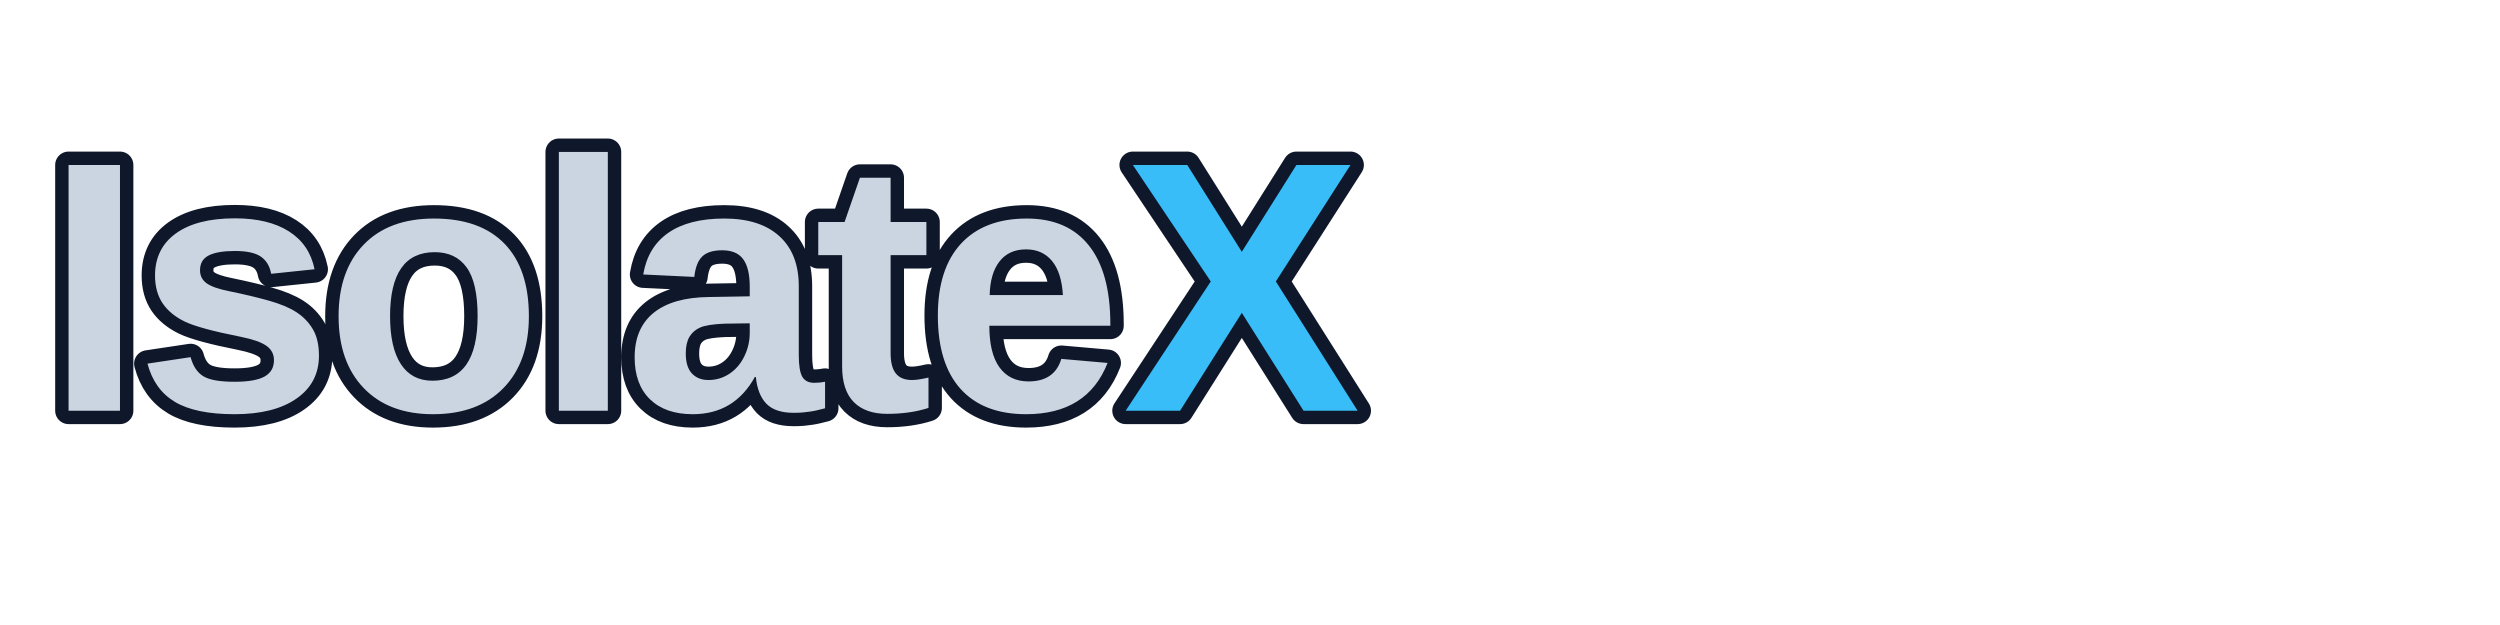
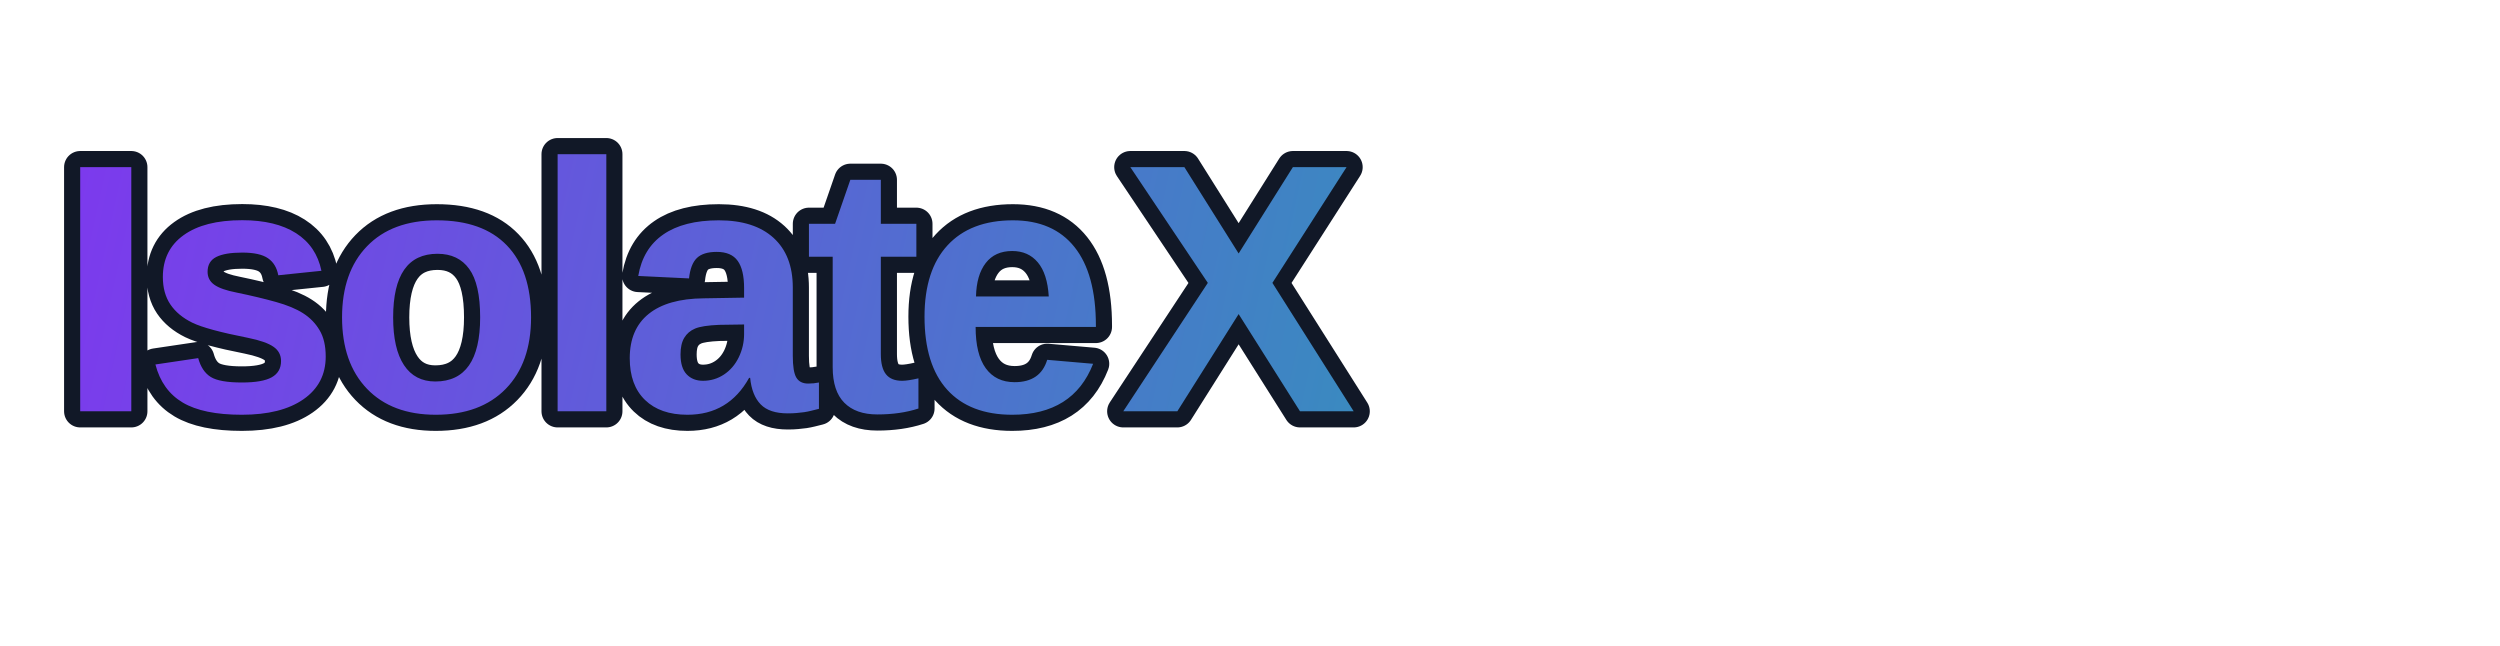
- <svg xmlns="http://www.w3.org/2000/svg" width="560" height="140" viewBox="0 0 560 140" role="img" aria-label="IsolateX">
-   <text x="10" y="92" fill="#CBD5E1" stroke="#0F172A" stroke-width="6" stroke-linejoin="round" paint-order="stroke fill" font-family="Arial, Helvetica, sans-serif" font-size="80" font-weight="800" letter-spacing="-2">
-     Isolate<tspan fill="#38BDF8" stroke="#0F172A">X</tspan>
-   </text>
+ <svg xmlns="http://www.w3.org/2000/svg" width="620" height="160" viewBox="0 0 620 160" role="img" aria-label="IsolateX">
+   <defs>
+     <linearGradient id="isolatex-fill" x1="24" y1="24" x2="520" y2="132" gradientUnits="userSpaceOnUse">
+       <stop offset="0" stop-color="#7C3AED" />
+       <stop offset="1" stop-color="#14B8A6" />
+     </linearGradient>
+   </defs>
+   <g font-family="Arial, Helvetica, sans-serif" font-size="88" font-weight="800" letter-spacing="-3" stroke-linejoin="round">
+     <text x="14" y="102" fill="none" stroke="#111827" stroke-width="8">Isolate<tspan dx="3">X</tspan>
+     </text>
+     <text x="14" y="102" fill="url(#isolatex-fill)">Isolate<tspan dx="3">X</tspan>
+     </text>
+   </g>
</svg>
